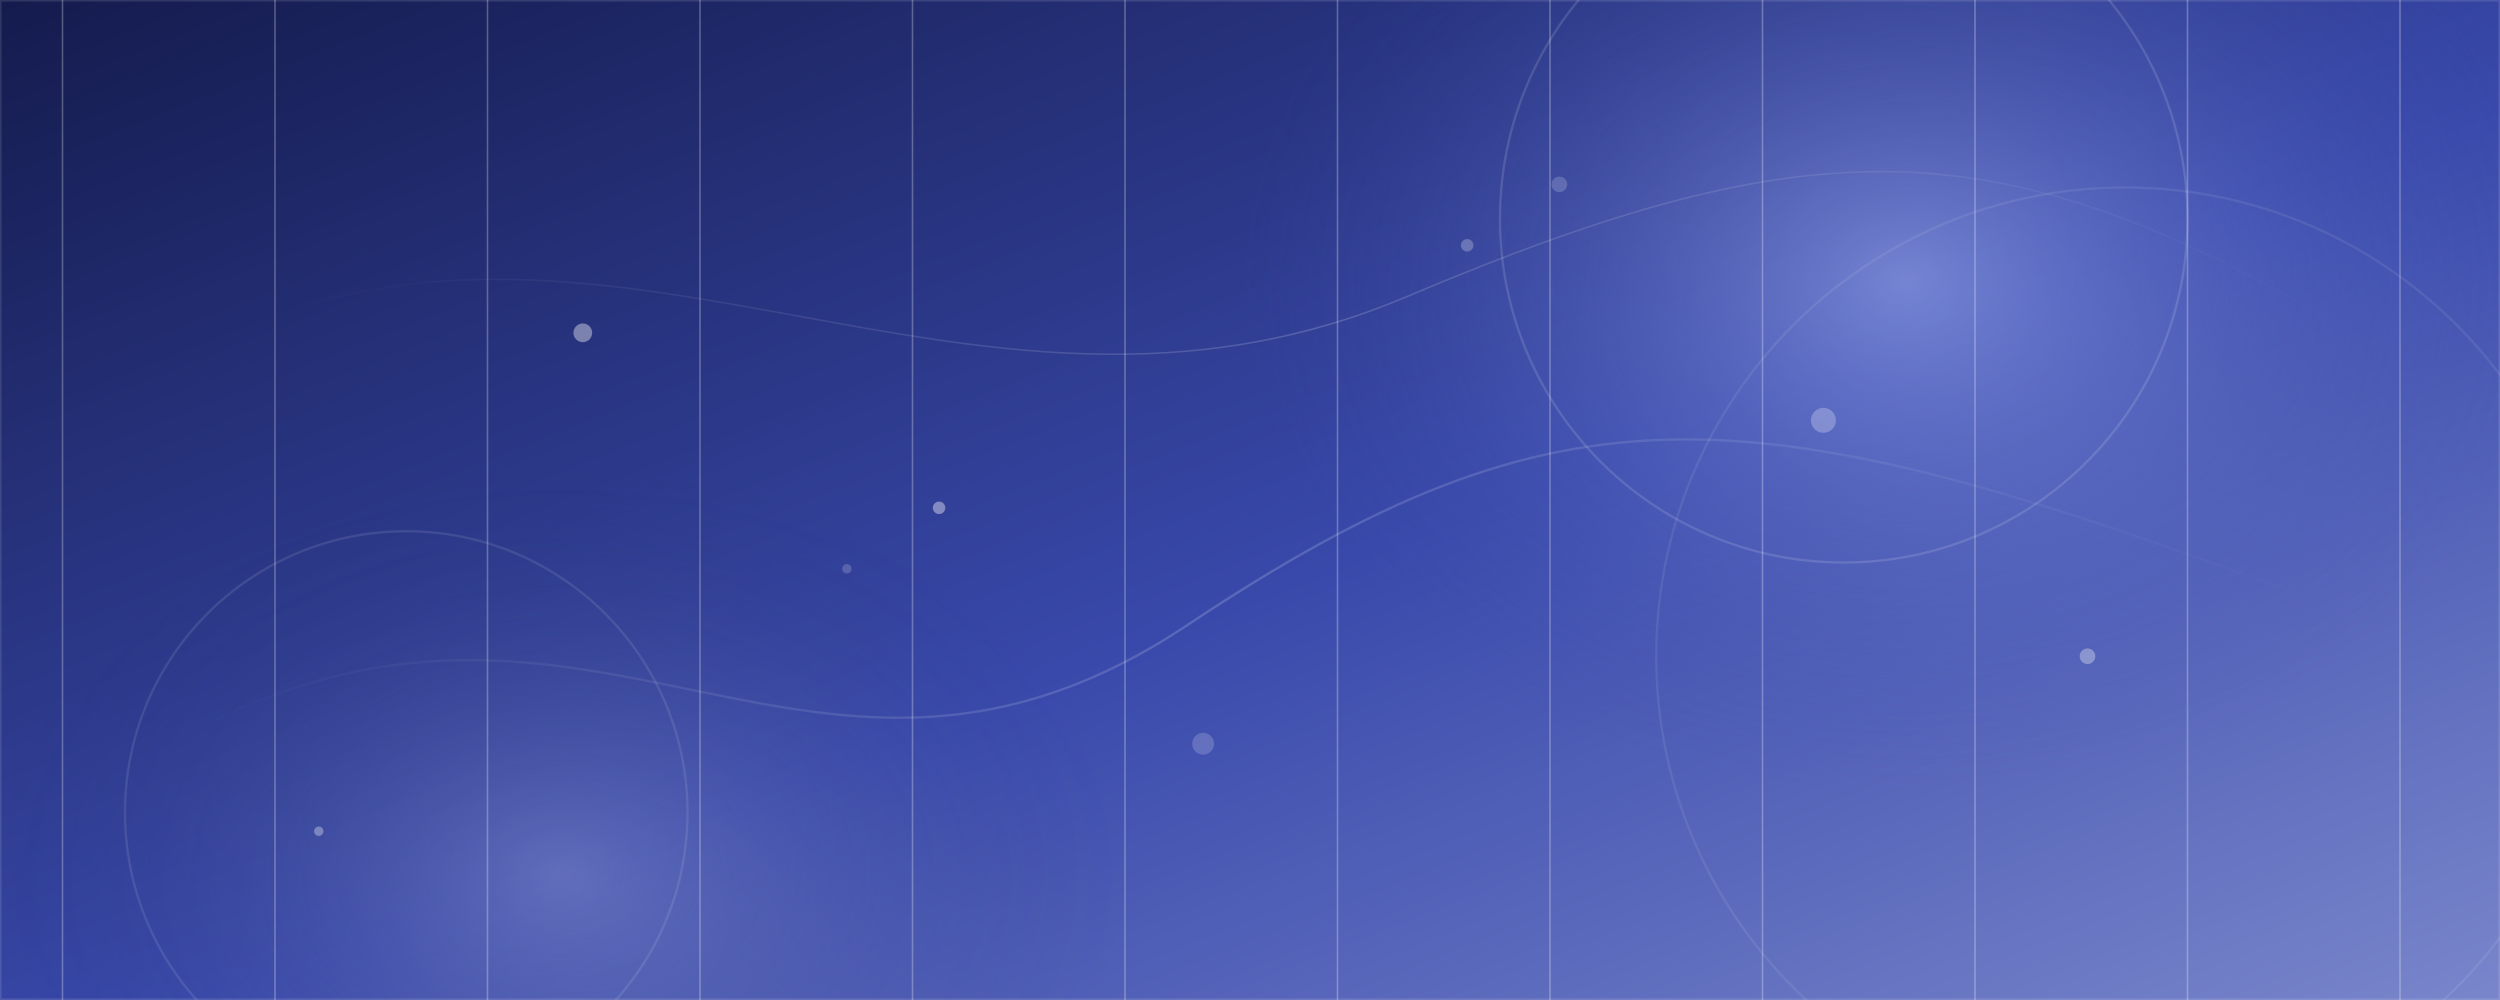
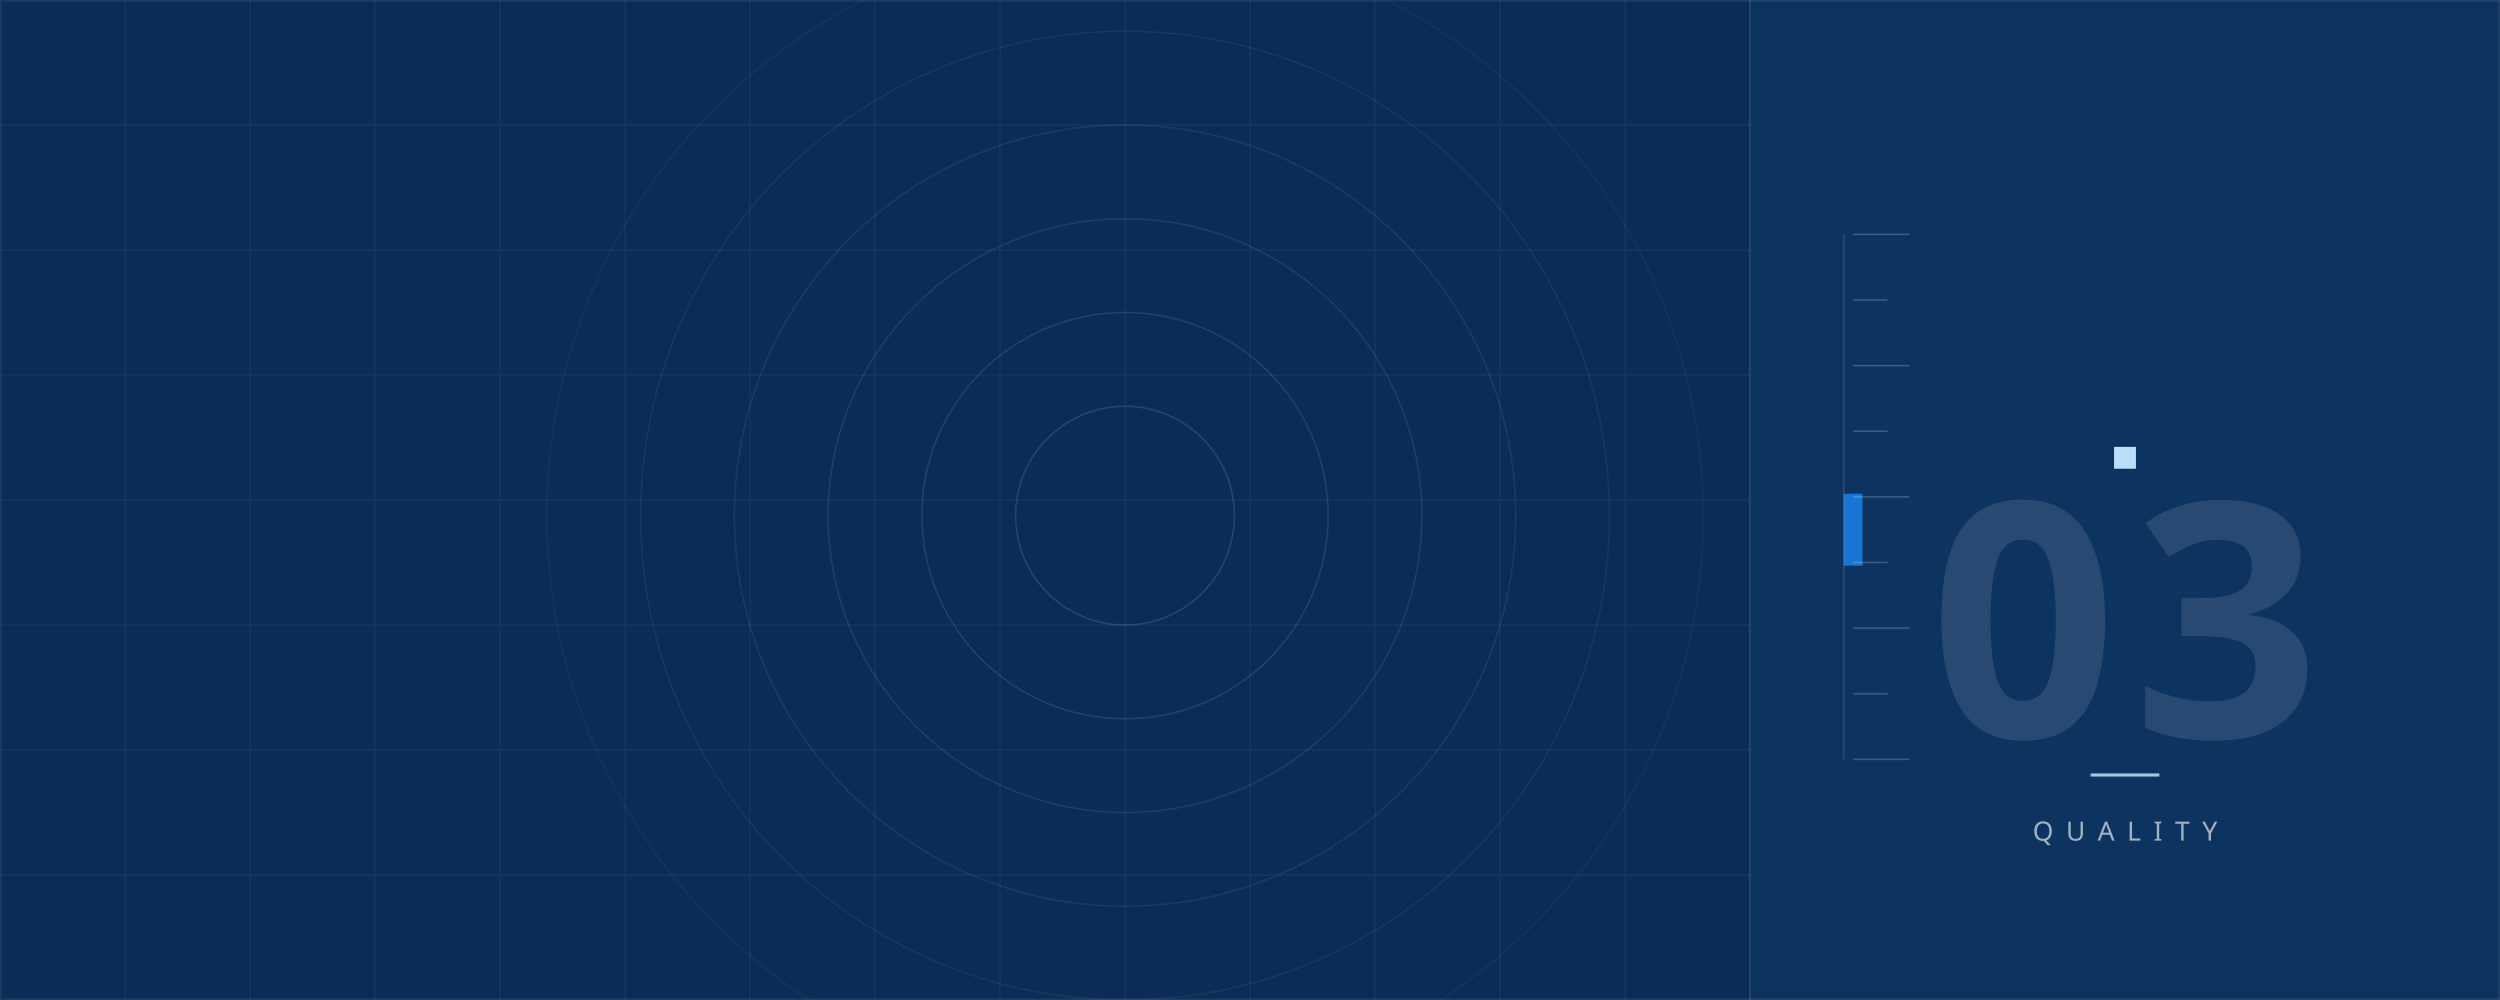
<svg xmlns="http://www.w3.org/2000/svg" viewBox="0 0 1600 640" width="1600" height="640" fill="none">
-   <defs>
-     <linearGradient id="bg" x1="0" y1="0" x2="1" y2="1">
-       <stop offset="0" stop-color="#141b4d" stop-opacity="1" />
-       <stop offset="0.55" stop-color="#3949ab" stop-opacity="1" />
-       <stop offset="1" stop-color="#7986cb" stop-opacity="1" />
-     </linearGradient>
-     <radialGradient id="glow1" cx="50%" cy="50%" r="50%">
-       <stop offset="0" stop-color="#b3c2ff" stop-opacity="0.5" />
-       <stop offset="1" stop-color="#3949ab" stop-opacity="0" />
-     </radialGradient>
-     <radialGradient id="glow2" cx="50%" cy="50%" r="50%">
-       <stop offset="0" stop-color="#ffffff" stop-opacity="0.2" />
-       <stop offset="1" stop-color="#141b4d" stop-opacity="0" />
-     </radialGradient>
-     <linearGradient id="line" x1="0" y1="0" x2="1" y2="0">
-       <stop offset="0" stop-color="#ffffff" stop-opacity="0" />
-       <stop offset="0.5" stop-color="#ffffff" stop-opacity="0.35" />
-       <stop offset="1" stop-color="#ffffff" stop-opacity="0" />
-     </linearGradient>
-   </defs>
-   <rect width="1600" height="640" fill="url(#bg)" />
-   <ellipse cx="1220" cy="180" rx="430" ry="330" fill="url(#glow1)" />
-   <ellipse cx="360" cy="560" rx="360" ry="260" fill="url(#glow2)" />
-   <circle cx="1180" cy="140" r="220" stroke="#fff" stroke-opacity="0.13" stroke-width="1.5" />
-   <circle cx="1360" cy="420" r="300" stroke="#fff" stroke-opacity="0.08" stroke-width="1.5" />
-   <circle cx="260" cy="520" r="180" stroke="#fff" stroke-opacity="0.1" stroke-width="1.5" />
-   <g opacity="0.5">
-     <path d="M120 470 C 380 330, 520 560, 760 400 S 1120 250, 1470 380" stroke="url(#line)" stroke-width="1.5" />
-     <path d="M180 200 C 420 120, 640 300, 900 190 S 1280 80, 1500 210" stroke="url(#line)" stroke-width="1" />
-   </g>
-   <circle cx="542" cy="364" r="3" fill="#fff" opacity="0.18" />
-   <circle cx="939" cy="157" r="4" fill="#fff" opacity="0.25" />
-   <circle cx="1336" cy="420" r="5" fill="#fff" opacity="0.32" />
-   <circle cx="373" cy="213" r="6" fill="#fff" opacity="0.39" />
-   <circle cx="770" cy="476" r="7" fill="#fff" opacity="0.18" />
-   <circle cx="1167" cy="269" r="8" fill="#fff" opacity="0.25" />
-   <circle cx="204" cy="532" r="3" fill="#fff" opacity="0.32" />
-   <circle cx="601" cy="325" r="4" fill="#fff" opacity="0.39" />
-   <circle cx="998" cy="118" r="5" fill="#fff" opacity="0.18" />
-   <g opacity="0.28" stroke="#fff" stroke-width="1">
-     <path d="M40 0 V640" />
-     <path d="M176 0 V640" />
-     <path d="M312 0 V640" />
-     <path d="M448 0 V640" />
-     <path d="M584 0 V640" />
-     <path d="M720 0 V640" />
-     <path d="M856 0 V640" />
-     <path d="M992 0 V640" />
-     <path d="M1128 0 V640" />
-     <path d="M1264 0 V640" />
-     <path d="M1400 0 V640" />
-     <path d="M1536 0 V640" />
-   </g>
-   <rect x="0.5" y="0.5" width="1599" height="639" stroke="#fff" stroke-opacity="0.12" />
+   <rect width="1600" height="640" fill="#0b2c56" />
+   <path d="M80 0V640 M160 0V640 M240 0V640 M320 0V640 M400 0V640 M480 0V640 M560 0V640 M640 0V640 M720 0V640 M800 0V640 M880 0V640 M960 0V640 M1040 0V640 M1120 0V640 M1200 0V640 M1280 0V640 M1360 0V640 M1440 0V640 M1520 0V640 M0 80H1600 M0 160H1600 M0 240H1600 M0 320H1600 M0 400H1600 M0 480H1600 M0 560H1600" stroke="#ffffff" stroke-opacity="0.05" stroke-width="1" />
+   <rect x="1120" y="0" width="480" height="640" fill="#0d3361" />
+   <path d="M1120 0V640" stroke="#ffffff" stroke-opacity="0.1" stroke-width="1" />
+   <circle cx="720" cy="330" r="70" stroke="#ffffff" stroke-opacity="0.120" stroke-width="1" />
+   <circle cx="720" cy="330" r="130" stroke="#ffffff" stroke-opacity="0.104" stroke-width="1" />
+   <circle cx="720" cy="330" r="190" stroke="#ffffff" stroke-opacity="0.088" stroke-width="1" />
+   <circle cx="720" cy="330" r="250" stroke="#ffffff" stroke-opacity="0.072" stroke-width="1" />
+   <circle cx="720" cy="330" r="310" stroke="#ffffff" stroke-opacity="0.056" stroke-width="1" />
+   <circle cx="720" cy="330" r="370" stroke="#ffffff" stroke-opacity="0.040" stroke-width="1" />
+   <rect x="1180" y="316" width="12" height="46" fill="#1976d2" />
+   <path d="M1180 150V486" stroke="#ffffff" stroke-opacity="0.12" stroke-width="1" />
+   <rect x="1353" y="286" width="14" height="14" fill="#bbdefb" />
+   <text x="1360" y="472" text-anchor="middle" fill="#ffffff" fill-opacity="0.11" font-family="Outfit, 'Noto Sans SC', 'Segoe UI', sans-serif" font-size="210" font-weight="600" letter-spacing="10">03</text>
+   <path d="M1338 496H1382" stroke="#bbdefb" stroke-opacity="0.85" stroke-width="2" />
+   <text x="1360" y="538" text-anchor="middle" fill="#ffffff" fill-opacity="0.62" font-family="Outfit, 'Noto Sans SC', 'Segoe UI', sans-serif" font-size="17" letter-spacing="8">QUALITY</text>
+   <path d="M1186 150H1222" stroke="#ffffff" stroke-opacity="0.2" stroke-width="1" />
+   <path d="M1186 192H1208" stroke="#ffffff" stroke-opacity="0.2" stroke-width="1" />
+   <path d="M1186 234H1222" stroke="#ffffff" stroke-opacity="0.2" stroke-width="1" />
+   <path d="M1186 276H1208" stroke="#ffffff" stroke-opacity="0.2" stroke-width="1" />
+   <path d="M1186 318H1222" stroke="#ffffff" stroke-opacity="0.2" stroke-width="1" />
+   <path d="M1186 360H1208" stroke="#ffffff" stroke-opacity="0.2" stroke-width="1" />
+   <path d="M1186 402H1222" stroke="#ffffff" stroke-opacity="0.2" stroke-width="1" />
+   <path d="M1186 444H1208" stroke="#ffffff" stroke-opacity="0.2" stroke-width="1" />
+   <path d="M1186 486H1222" stroke="#ffffff" stroke-opacity="0.2" stroke-width="1" />
+   <rect x="0.5" y="0.5" width="1599" height="639" stroke="#ffffff" stroke-opacity="0.08" />
</svg>
